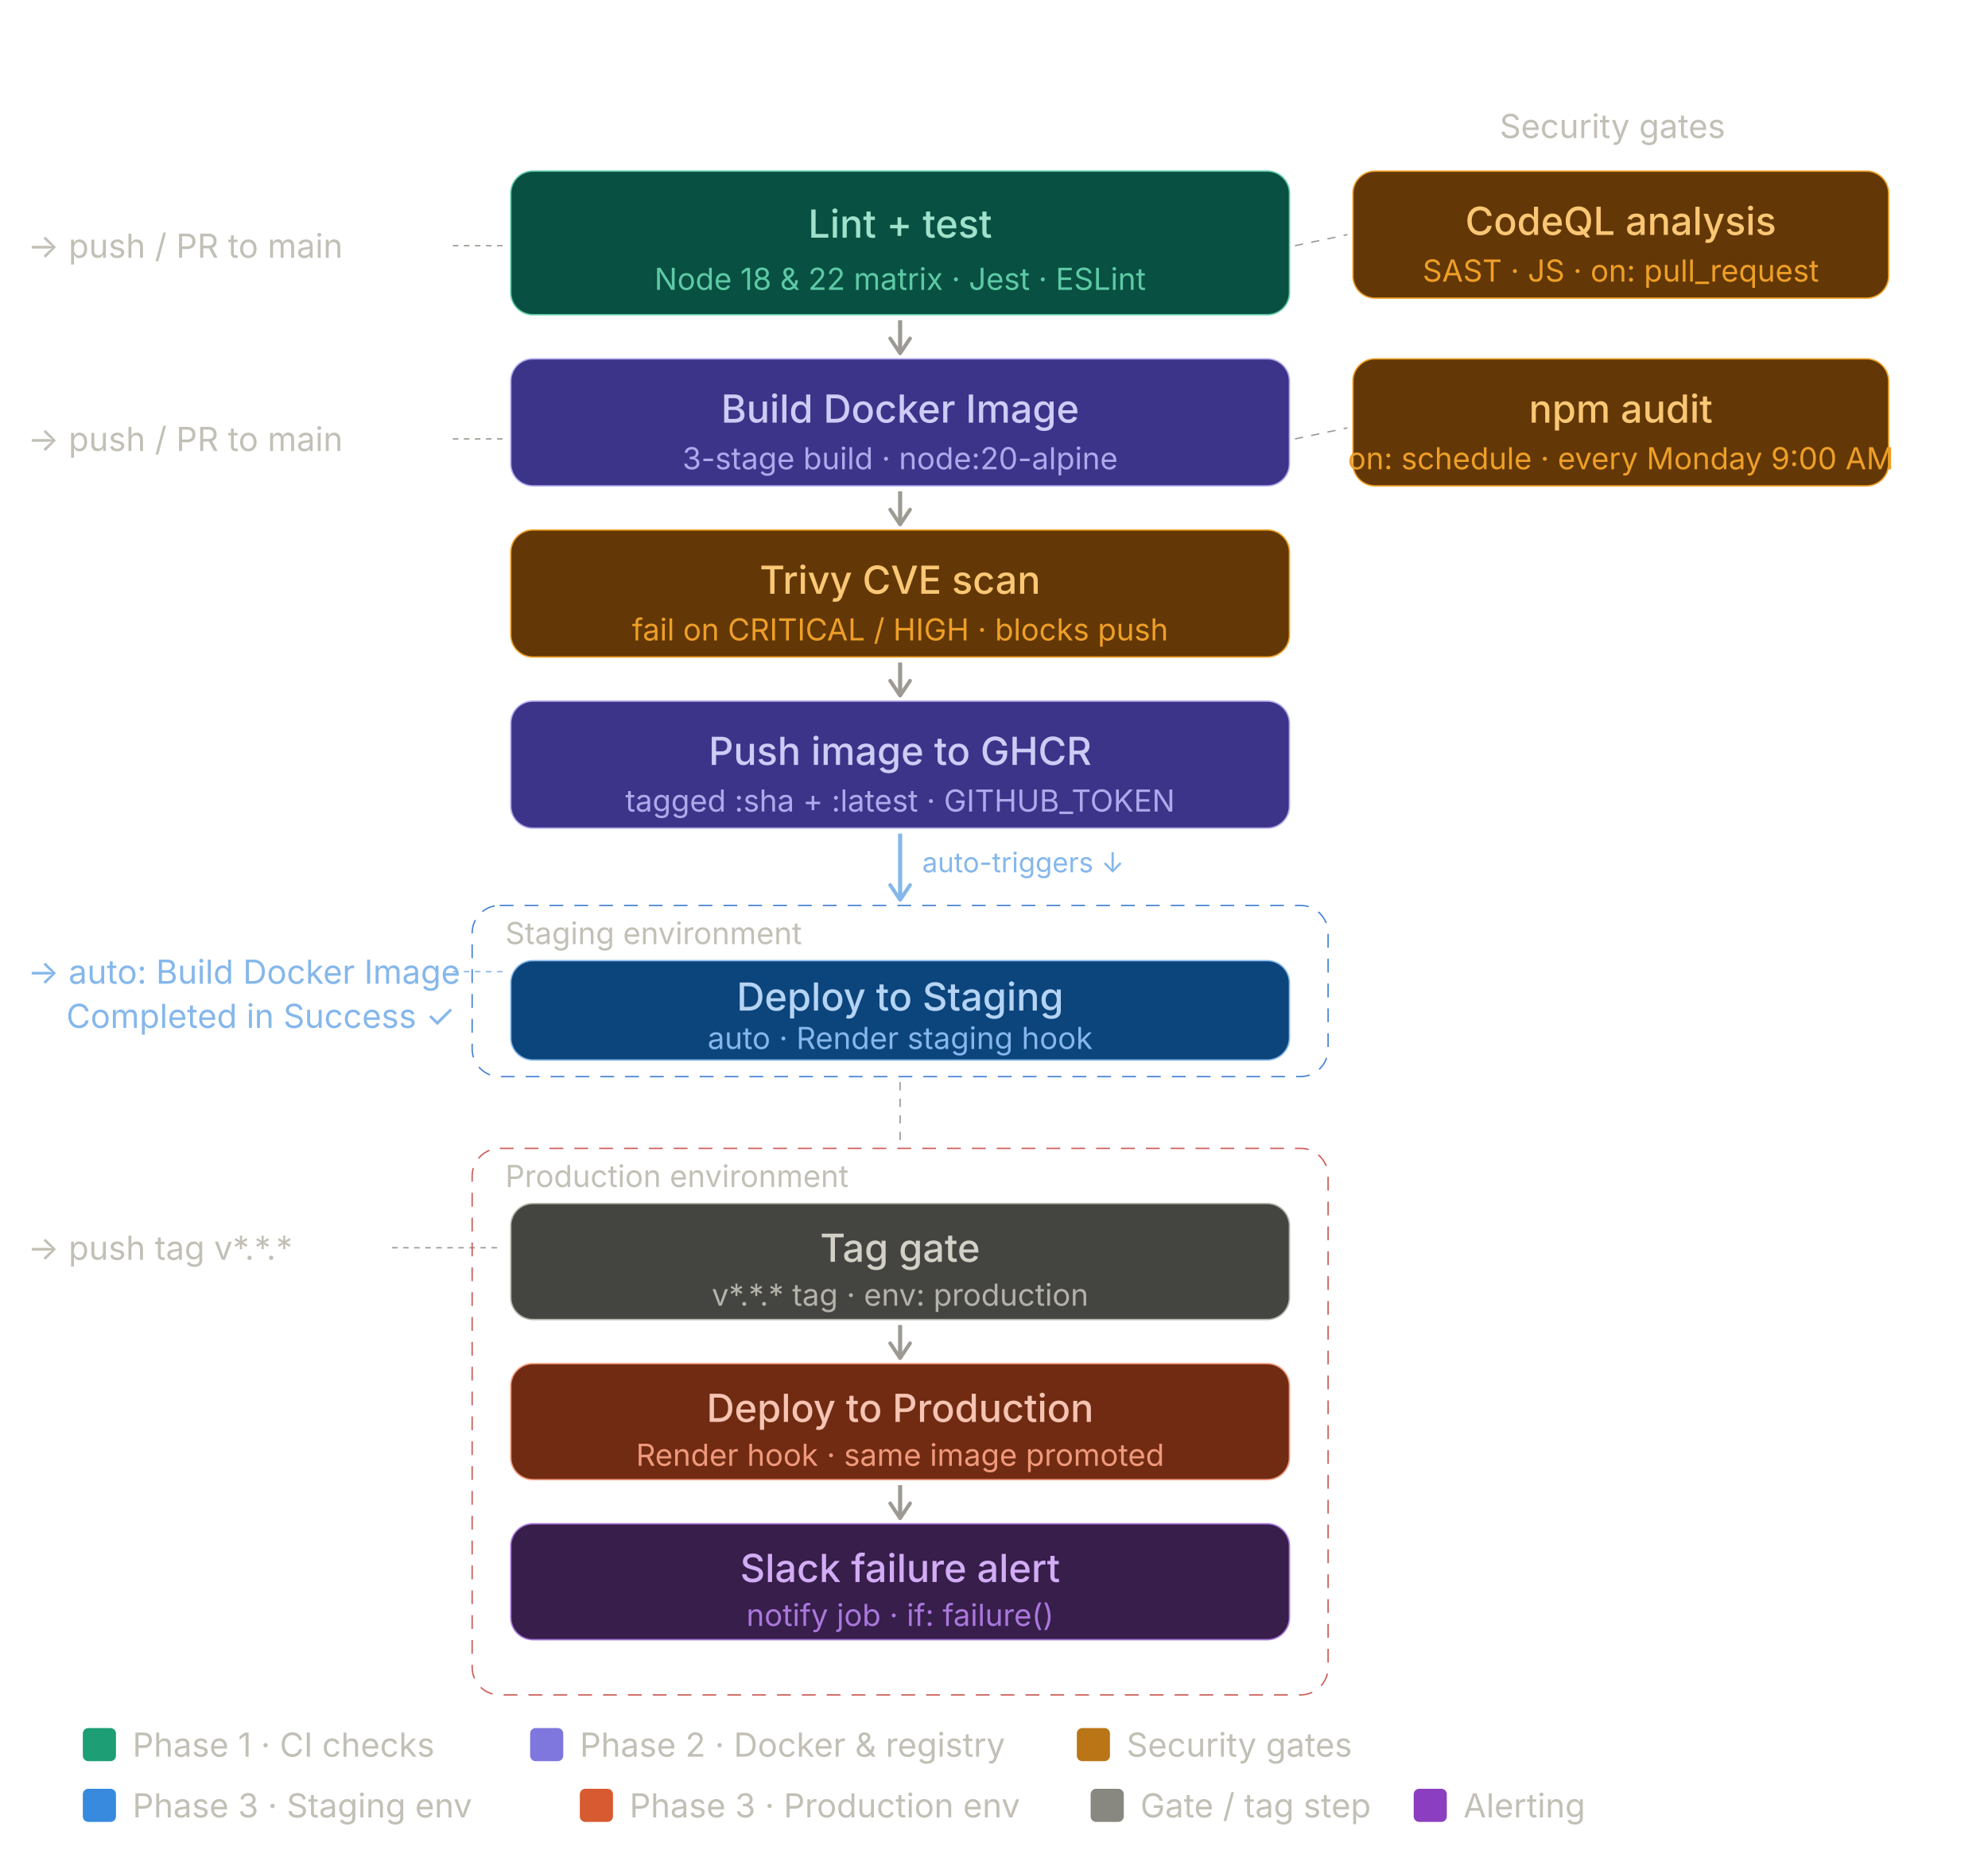
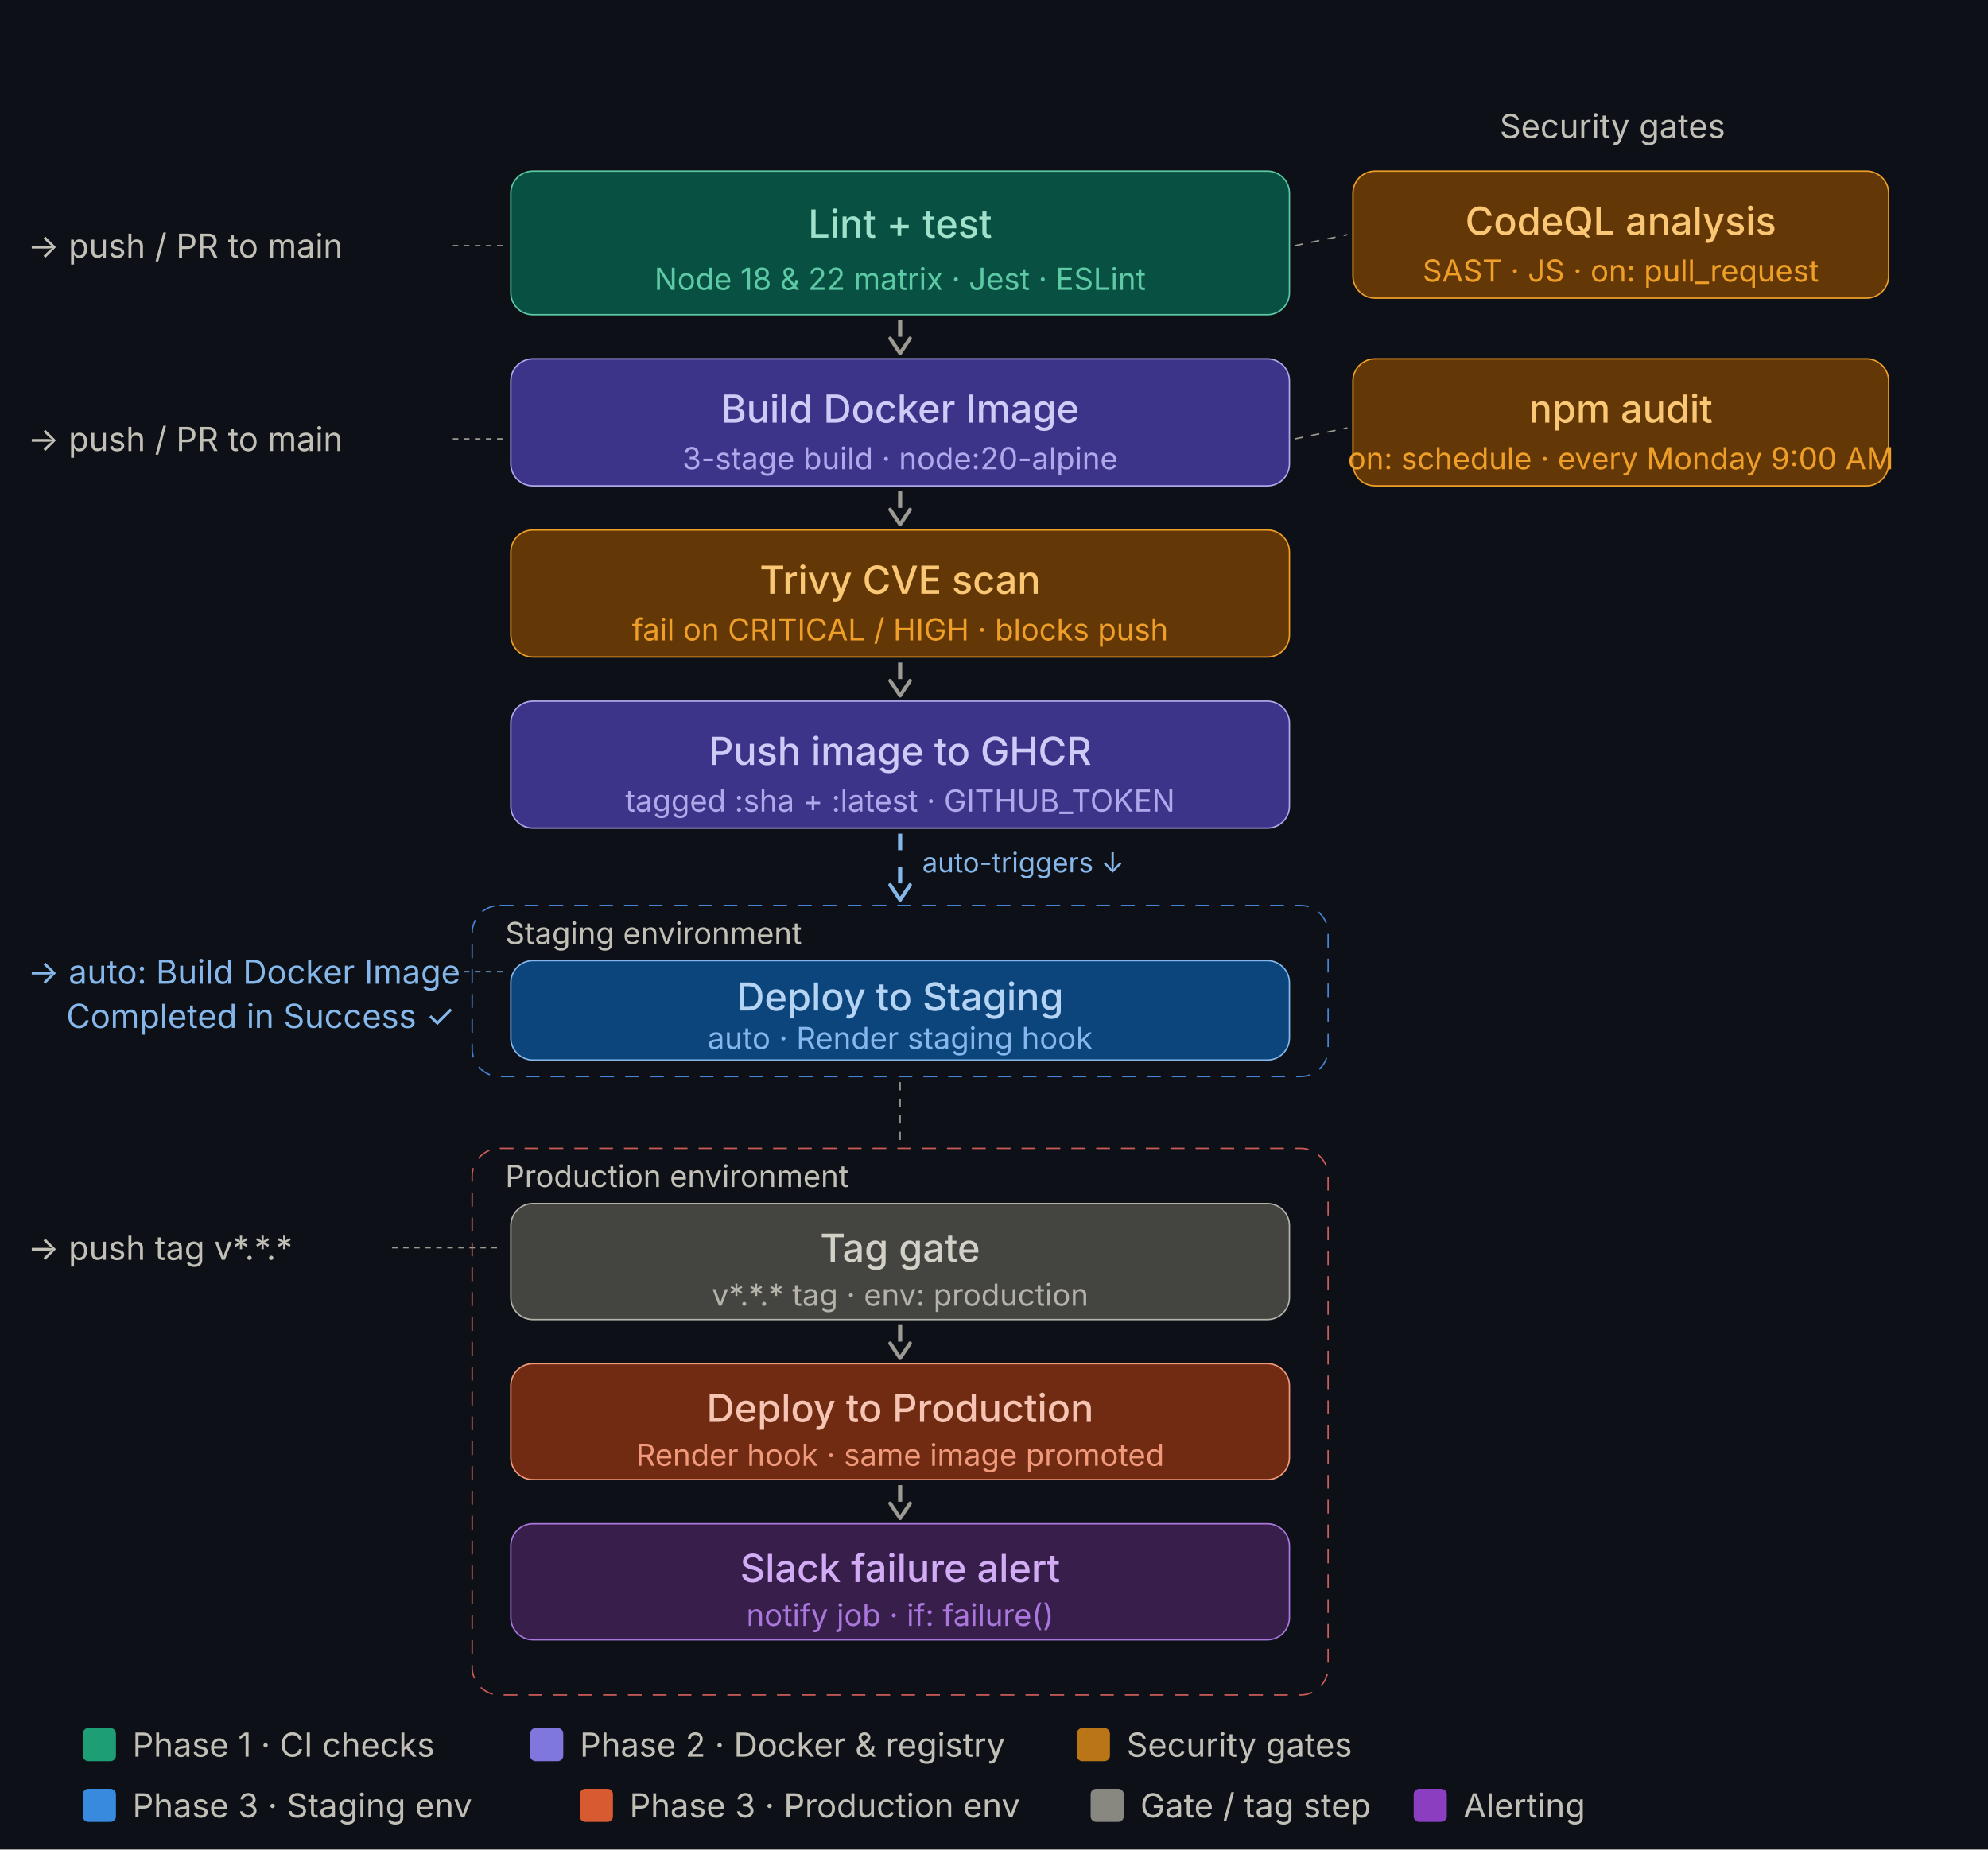
<svg xmlns="http://www.w3.org/2000/svg" width="100%" viewBox="0 0 720 670">
+   <rect x="0" y="0" width="100%" height="100%" fill="#0d1117" />
  <defs>
    <marker id="arr" viewBox="0 0 10 10" refX="8" refY="5" markerWidth="6" markerHeight="6" orient="auto-start-reverse">
      <path d="M2 1L8 5L2 9" fill="none" stroke="context-stroke" stroke-width="1.5" stroke-linecap="round" stroke-linejoin="round" />
    </marker>
+     <style>
+       .flow {
+         stroke-dasharray: 6 6;
+         animation: flow 1.5s linear infinite;
+       }
+       @keyframes flow {
+         from { stroke-dashoffset: 0; }
+         to   { stroke-dashoffset: -12; }
+       }
+     </style>
  </defs>
  <text x="10" y="89" dominant-baseline="central" style="fill:rgb(194,192,182);font-family:-apple-system,BlinkMacSystemFont,'Segoe UI',sans-serif;font-size:12px">→
    push / PR to main</text>
  <line x1="164" y1="89" x2="182" y2="89" stroke="rgb(156,154,146)" stroke-width="0.5" stroke-dasharray="2 2" />
  <text x="10" y="159" dominant-baseline="central" style="fill:rgb(194,192,182);font-family:-apple-system,BlinkMacSystemFont,'Segoe UI',sans-serif;font-size:12px">→
    push / PR to main</text>
  <line x1="164" y1="159" x2="182" y2="159" stroke="rgb(156,154,146)" stroke-width="0.5" stroke-dasharray="2 2" />
  <text x="10" y="352" dominant-baseline="central" style="fill:rgb(133,183,235);font-family:-apple-system,BlinkMacSystemFont,'Segoe UI',sans-serif;font-size:12px">
    <tspan x="10" dy="0">→ auto: Build Docker Image</tspan>
    <tspan x="24" dy="16"> Completed in Success ✓</tspan>
  </text>
  <line x1="164" y1="352" x2="182" y2="352" stroke="rgb(133,183,235)" stroke-width="0.5" stroke-dasharray="2 2" />
  <text x="10" y="452" dominant-baseline="central" style="fill:rgb(194,192,182);font-family:-apple-system,BlinkMacSystemFont,'Segoe UI',sans-serif;font-size:12px">→
    push tag v*.*.*</text>
  <line x1="142" y1="452" x2="182" y2="452" stroke="rgb(156,154,146)" stroke-width="0.5" stroke-dasharray="2 2" />
  <text x="584" y="50" text-anchor="middle" style="fill:rgb(194,192,182);font-family:-apple-system,BlinkMacSystemFont,'Segoe UI',sans-serif;font-size:12px">Security
    gates</text>
  <g>
    <rect x="185" y="62" width="282" height="52" rx="8" fill="rgb(8,80,65)" stroke="rgb(93,202,165)" stroke-width="0.5" />
    <text x="326" y="81" text-anchor="middle" dominant-baseline="central" style="fill:rgb(159,225,203);font-family:-apple-system,BlinkMacSystemFont,'Segoe UI',sans-serif;font-size:14px;font-weight:500">Lint
      + test</text>
    <text x="326" y="101" text-anchor="middle" dominant-baseline="central" style="fill:rgb(93,202,165);font-family:-apple-system,BlinkMacSystemFont,'Segoe UI',sans-serif;font-size:11px">Node
      18 &amp; 22 matrix · Jest · ESLint</text>
  </g>
-   <line x1="326" y1="116" x2="326" y2="128" marker-end="url(#arr)" style="stroke:rgb(156,154,146);stroke-width:1.5" />
+   <line x1="326" y1="116" x2="326" y2="128" marker-end="url(#arr)" class="flow" style="stroke:rgb(156,154,146);stroke-width:1.5" />
  <g>
    <rect x="185" y="130" width="282" height="46" rx="8" fill="rgb(60,52,137)" stroke="rgb(175,169,236)" stroke-width="0.5" />
    <text x="326" y="148" text-anchor="middle" dominant-baseline="central" style="fill:rgb(206,203,246);font-family:-apple-system,BlinkMacSystemFont,'Segoe UI',sans-serif;font-size:14px;font-weight:500">Build
      Docker Image</text>
    <text x="326" y="166" text-anchor="middle" dominant-baseline="central" style="fill:rgb(175,169,236);font-family:-apple-system,BlinkMacSystemFont,'Segoe UI',sans-serif;font-size:11px">3-stage
      build · node:20-alpine</text>
  </g>
-   <line x1="326" y1="178" x2="326" y2="190" marker-end="url(#arr)" style="stroke:rgb(156,154,146);stroke-width:1.5" />
+   <line x1="326" y1="178" x2="326" y2="190" marker-end="url(#arr)" class="flow" style="stroke:rgb(156,154,146);stroke-width:1.5" />
  <g>
    <rect x="185" y="192" width="282" height="46" rx="8" fill="rgb(99,56,6)" stroke="rgb(239,159,39)" stroke-width="0.5" />
    <text x="326" y="210" text-anchor="middle" dominant-baseline="central" style="fill:rgb(250,199,117);font-family:-apple-system,BlinkMacSystemFont,'Segoe UI',sans-serif;font-size:14px;font-weight:500">Trivy
      CVE scan</text>
    <text x="326" y="228" text-anchor="middle" dominant-baseline="central" style="fill:rgb(239,159,39);font-family:-apple-system,BlinkMacSystemFont,'Segoe UI',sans-serif;font-size:11px">fail
      on CRITICAL / HIGH · blocks push</text>
  </g>
-   <line x1="326" y1="240" x2="326" y2="252" marker-end="url(#arr)" style="stroke:rgb(156,154,146);stroke-width:1.5" />
+   <line x1="326" y1="240" x2="326" y2="252" marker-end="url(#arr)" class="flow" style="stroke:rgb(156,154,146);stroke-width:1.5" />
  <g>
    <rect x="185" y="254" width="282" height="46" rx="8" fill="rgb(60,52,137)" stroke="rgb(175,169,236)" stroke-width="0.5" />
    <text x="326" y="272" text-anchor="middle" dominant-baseline="central" style="fill:rgb(206,203,246);font-family:-apple-system,BlinkMacSystemFont,'Segoe UI',sans-serif;font-size:14px;font-weight:500">Push
      image to GHCR</text>
    <text x="326" y="290" text-anchor="middle" dominant-baseline="central" style="fill:rgb(175,169,236);font-family:-apple-system,BlinkMacSystemFont,'Segoe UI',sans-serif;font-size:11px">tagged
      :sha + :latest · GITHUB_TOKEN</text>
  </g>
-   <line x1="326" y1="302" x2="326" y2="326" marker-end="url(#arr)" style="stroke:rgb(133,183,235);stroke-width:1.5" />
+   <line x1="326" y1="302" x2="326" y2="326" marker-end="url(#arr)" class="flow" style="stroke:rgb(133,183,235);stroke-width:1.5" />
  <text x="334" y="316" style="fill:rgb(133,183,235);font-family:-apple-system,BlinkMacSystemFont,'Segoe UI',sans-serif;font-size:10px">auto-triggers
    ↓</text>
  <rect x="171" y="328" width="310" height="62" rx="10" fill="none" stroke="rgb(70,130,213)" stroke-dasharray="5 4" stroke-width="0.5" />
  <text x="183" y="342" style="fill:rgb(194,192,182);font-family:-apple-system,BlinkMacSystemFont,'Segoe UI',sans-serif;font-size:11px">Staging
    environment</text>
  <g>
    <rect x="185" y="348" width="282" height="36" rx="8" fill="rgb(12,68,124)" stroke="rgb(133,183,235)" stroke-width="0.5" />
    <text x="326" y="361" text-anchor="middle" dominant-baseline="central" style="fill:rgb(181,212,244);font-family:-apple-system,BlinkMacSystemFont,'Segoe UI',sans-serif;font-size:14px;font-weight:500">Deploy
      to Staging</text>
    <text x="326" y="376" text-anchor="middle" dominant-baseline="central" style="fill:rgb(133,183,235);font-family:-apple-system,BlinkMacSystemFont,'Segoe UI',sans-serif;font-size:11px">auto
      · Render staging hook</text>
  </g>
  <line x1="326" y1="392" x2="326" y2="414" stroke="rgb(156,154,146)" stroke-width="0.5" stroke-dasharray="3 3" />
  <rect x="171" y="416" width="310" height="198" rx="10" fill="none" stroke="rgb(205,92,88)" stroke-dasharray="5 4" stroke-width="0.5" />
  <text x="183" y="430" style="fill:rgb(194,192,182);font-family:-apple-system,BlinkMacSystemFont,'Segoe UI',sans-serif;font-size:11px">Production
    environment</text>
  <g>
    <rect x="185" y="436" width="282" height="42" rx="8" fill="rgb(68,68,65)" stroke="rgb(180,178,169)" stroke-width="0.5" />
    <text x="326" y="452" text-anchor="middle" dominant-baseline="central" style="fill:rgb(211,209,199);font-family:-apple-system,BlinkMacSystemFont,'Segoe UI',sans-serif;font-size:14px;font-weight:500">Tag
      gate</text>
    <text x="326" y="469" text-anchor="middle" dominant-baseline="central" style="fill:rgb(180,178,169);font-family:-apple-system,BlinkMacSystemFont,'Segoe UI',sans-serif;font-size:11px">v*.*.*
      tag · env: production</text>
  </g>
-   <line x1="326" y1="480" x2="326" y2="492" marker-end="url(#arr)" style="stroke:rgb(156,154,146);stroke-width:1.5" />
+   <line x1="326" y1="480" x2="326" y2="492" marker-end="url(#arr)" class="flow" style="stroke:rgb(156,154,146);stroke-width:1.5" />
  <g>
    <rect x="185" y="494" width="282" height="42" rx="8" fill="rgb(113,43,19)" stroke="rgb(240,153,123)" stroke-width="0.5" />
    <text x="326" y="510" text-anchor="middle" dominant-baseline="central" style="fill:rgb(245,196,179);font-family:-apple-system,BlinkMacSystemFont,'Segoe UI',sans-serif;font-size:14px;font-weight:500">Deploy
      to Production</text>
    <text x="326" y="527" text-anchor="middle" dominant-baseline="central" style="fill:rgb(240,153,123);font-family:-apple-system,BlinkMacSystemFont,'Segoe UI',sans-serif;font-size:11px">Render
      hook · same image promoted</text>
  </g>
-   <line x1="326" y1="538" x2="326" y2="550" marker-end="url(#arr)" style="stroke:rgb(156,154,146);stroke-width:1.5" />
+   <line x1="326" y1="538" x2="326" y2="550" marker-end="url(#arr)" class="flow" style="stroke:rgb(156,154,146);stroke-width:1.5" />
  <g>
    <rect x="185" y="552" width="282" height="42" rx="8" fill="rgb(55,30,75)" stroke="rgb(170,120,220)" stroke-width="0.5" />
    <text x="326" y="568" text-anchor="middle" dominant-baseline="central" style="fill:rgb(210,172,245);font-family:-apple-system,BlinkMacSystemFont,'Segoe UI',sans-serif;font-size:14px;font-weight:500">Slack
      failure alert</text>
    <text x="326" y="585" text-anchor="middle" dominant-baseline="central" style="fill:rgb(170,120,220);font-family:-apple-system,BlinkMacSystemFont,'Segoe UI',sans-serif;font-size:11px">notify
      job · if: failure()</text>
  </g>
  <g>
    <rect x="490" y="62" width="194" height="46" rx="8" fill="rgb(99,56,6)" stroke="rgb(239,159,39)" stroke-width="0.5" />
    <text x="587" y="80" text-anchor="middle" dominant-baseline="central" style="fill:rgb(250,199,117);font-family:-apple-system,BlinkMacSystemFont,'Segoe UI',sans-serif;font-size:14px;font-weight:500">CodeQL
      analysis</text>
    <text x="587" y="98" text-anchor="middle" dominant-baseline="central" style="fill:rgb(239,159,39);font-family:-apple-system,BlinkMacSystemFont,'Segoe UI',sans-serif;font-size:11px">SAST
      · JS · on: pull_request</text>
  </g>
  <g>
    <rect x="490" y="130" width="194" height="46" rx="8" fill="rgb(99,56,6)" stroke="rgb(239,159,39)" stroke-width="0.5" />
    <text x="587" y="148" text-anchor="middle" dominant-baseline="central" style="fill:rgb(250,199,117);font-family:-apple-system,BlinkMacSystemFont,'Segoe UI',sans-serif;font-size:14px;font-weight:500">npm
      audit</text>
    <text x="587" y="166" text-anchor="middle" dominant-baseline="central" style="fill:rgb(239,159,39);font-family:-apple-system,BlinkMacSystemFont,'Segoe UI',sans-serif;font-size:11px">on:
      schedule · every Monday 9:00 AM</text>
  </g>
  <line x1="469" y1="89" x2="488" y2="85" stroke="rgb(156,154,146)" stroke-width="0.5" stroke-dasharray="3 3" />
  <line x1="469" y1="159" x2="488" y2="155" stroke="rgb(156,154,146)" stroke-width="0.5" stroke-dasharray="3 3" />
  <rect x="30" y="626" width="12" height="12" rx="2" fill="#1D9E75" />
  <text x="48" y="632" dominant-baseline="central" style="fill:rgb(194,192,182);font-family:-apple-system,BlinkMacSystemFont,'Segoe UI',sans-serif;font-size:12px">Phase
    1 · CI checks</text>
  <rect x="192" y="626" width="12" height="12" rx="2" fill="#7F77DD" />
  <text x="210" y="632" dominant-baseline="central" style="fill:rgb(194,192,182);font-family:-apple-system,BlinkMacSystemFont,'Segoe UI',sans-serif;font-size:12px">Phase
    2 · Docker &amp; registry</text>
  <rect x="390" y="626" width="12" height="12" rx="2" fill="#BA7517" />
  <text x="408" y="632" dominant-baseline="central" style="fill:rgb(194,192,182);font-family:-apple-system,BlinkMacSystemFont,'Segoe UI',sans-serif;font-size:12px">Security
    gates</text>
  <rect x="30" y="648" width="12" height="12" rx="2" fill="#378ADD" />
  <text x="48" y="654" dominant-baseline="central" style="fill:rgb(194,192,182);font-family:-apple-system,BlinkMacSystemFont,'Segoe UI',sans-serif;font-size:12px">Phase
    3 · Staging env</text>
  <rect x="210" y="648" width="12" height="12" rx="2" fill="#D85A30" />
  <text x="228" y="654" dominant-baseline="central" style="fill:rgb(194,192,182);font-family:-apple-system,BlinkMacSystemFont,'Segoe UI',sans-serif;font-size:12px">Phase
    3 · Production env</text>
  <rect x="395" y="648" width="12" height="12" rx="2" fill="#888780" />
  <text x="413" y="654" dominant-baseline="central" style="fill:rgb(194,192,182);font-family:-apple-system,BlinkMacSystemFont,'Segoe UI',sans-serif;font-size:12px">Gate
    / tag step</text>
  <rect x="512" y="648" width="12" height="12" rx="2" fill="#8B3FC0" />
  <text x="530" y="654" dominant-baseline="central" style="fill:rgb(194,192,182);font-family:-apple-system,BlinkMacSystemFont,'Segoe UI',sans-serif;font-size:12px">
    Alerting</text>
</svg>
